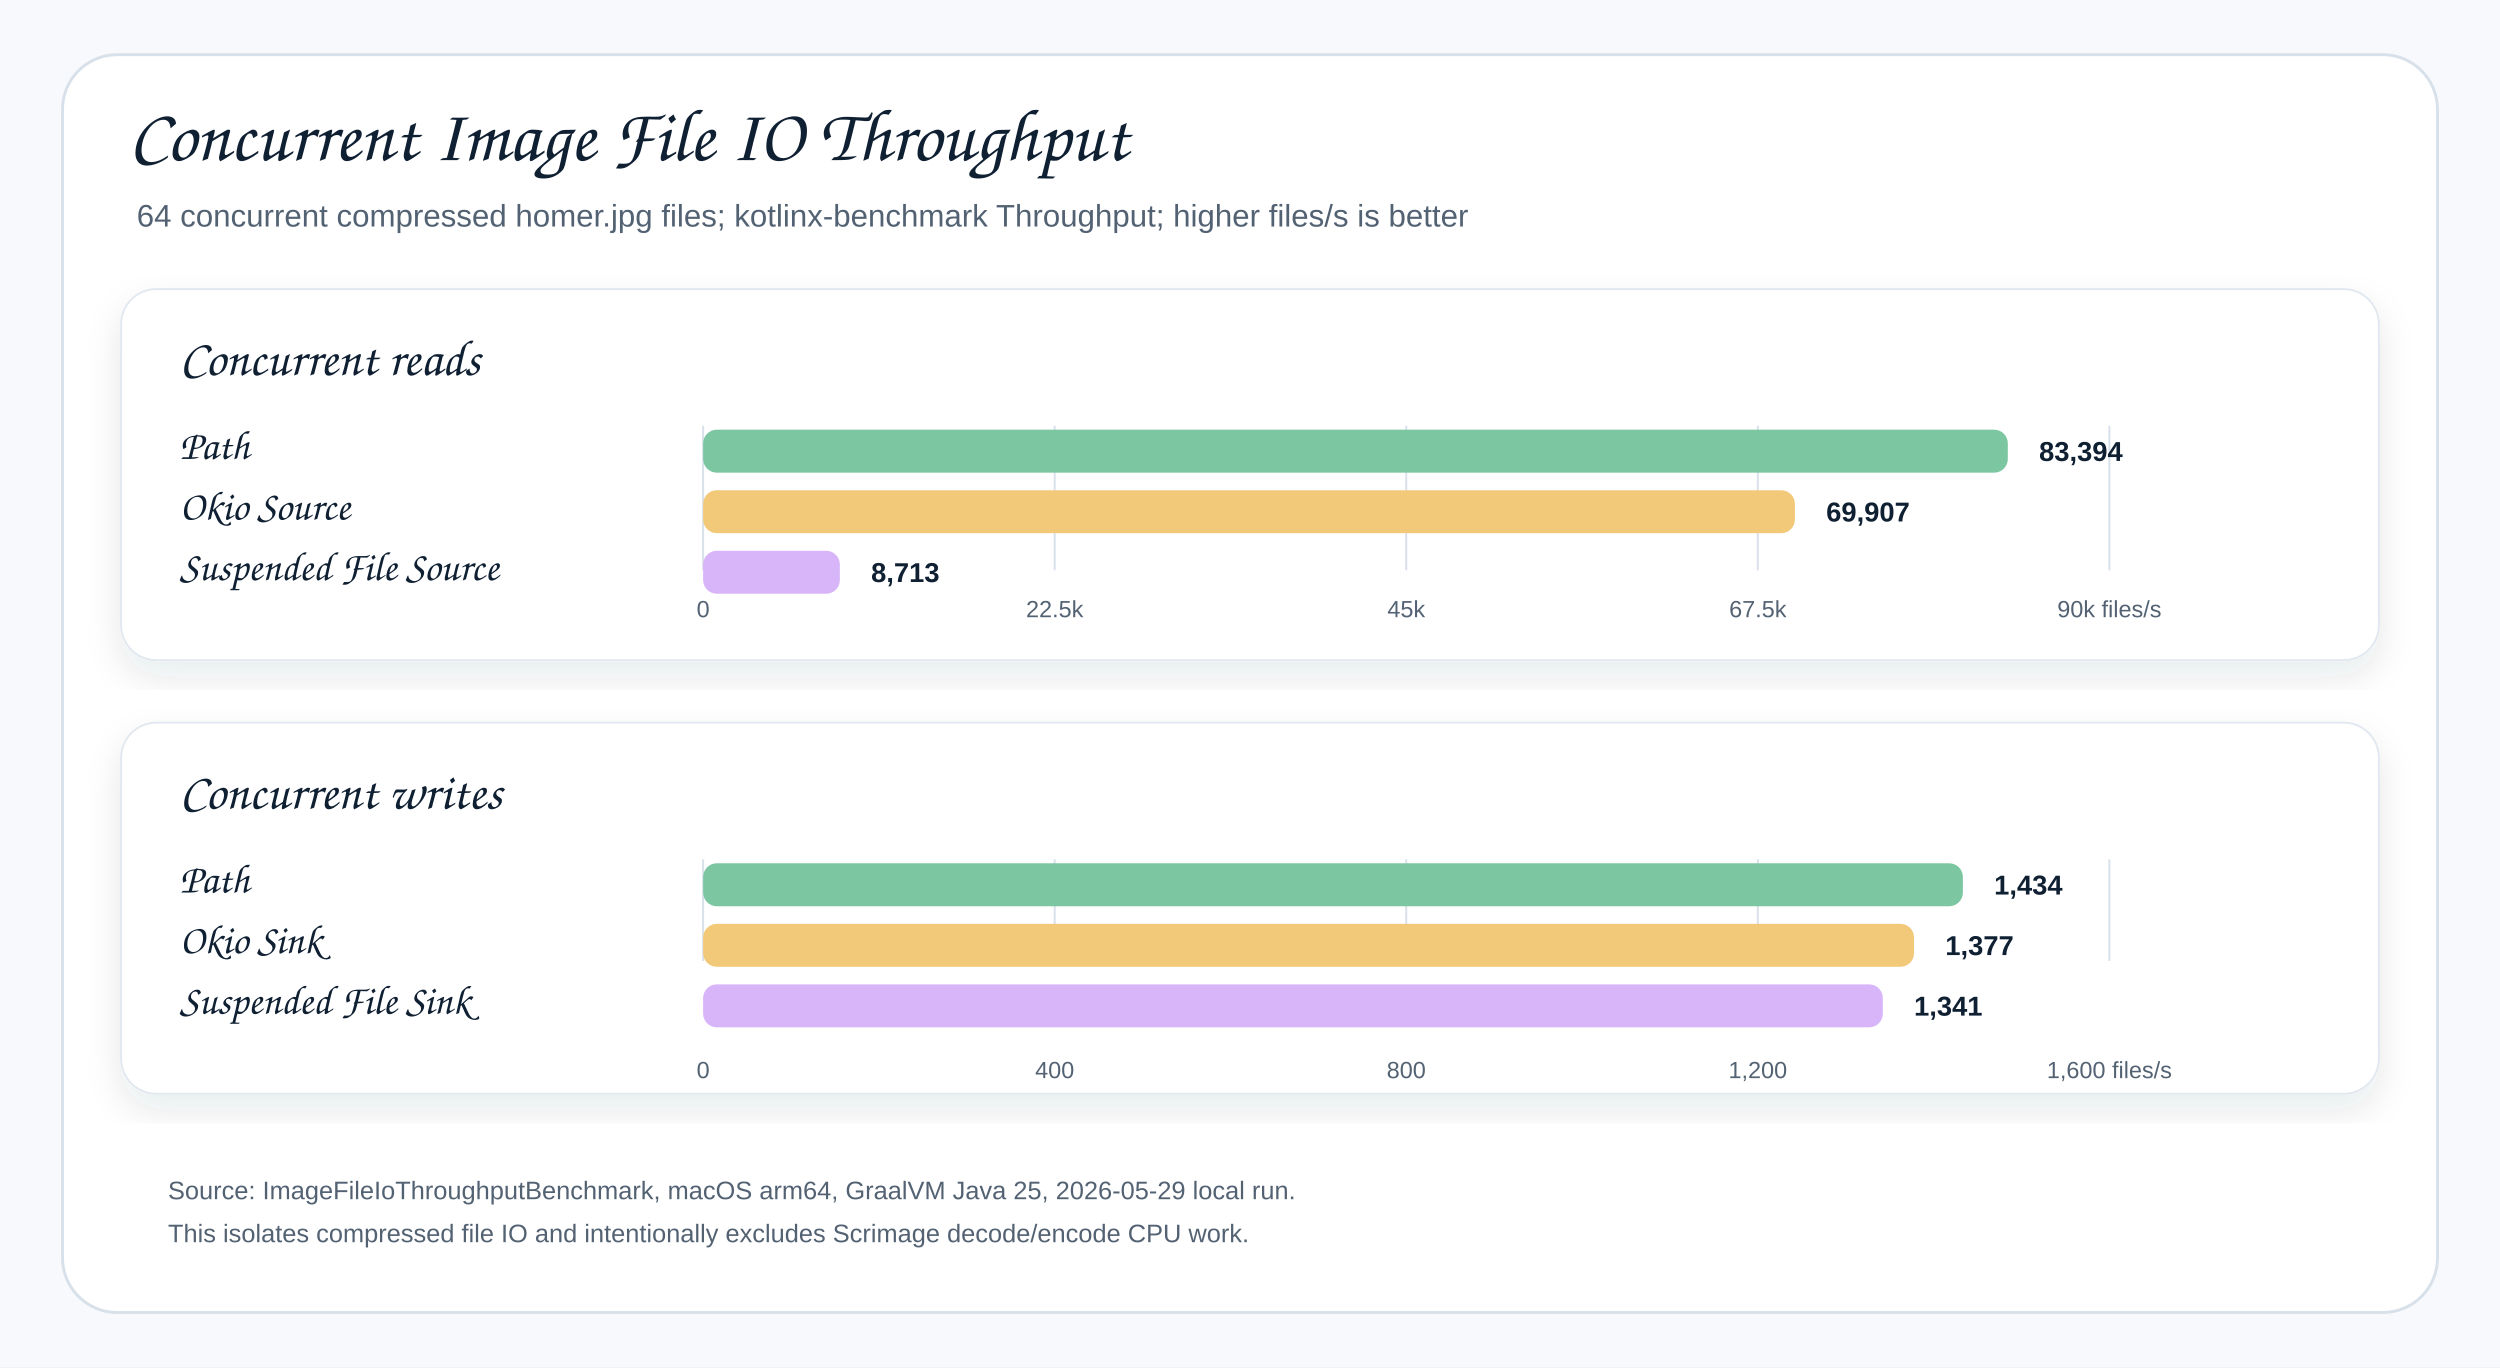
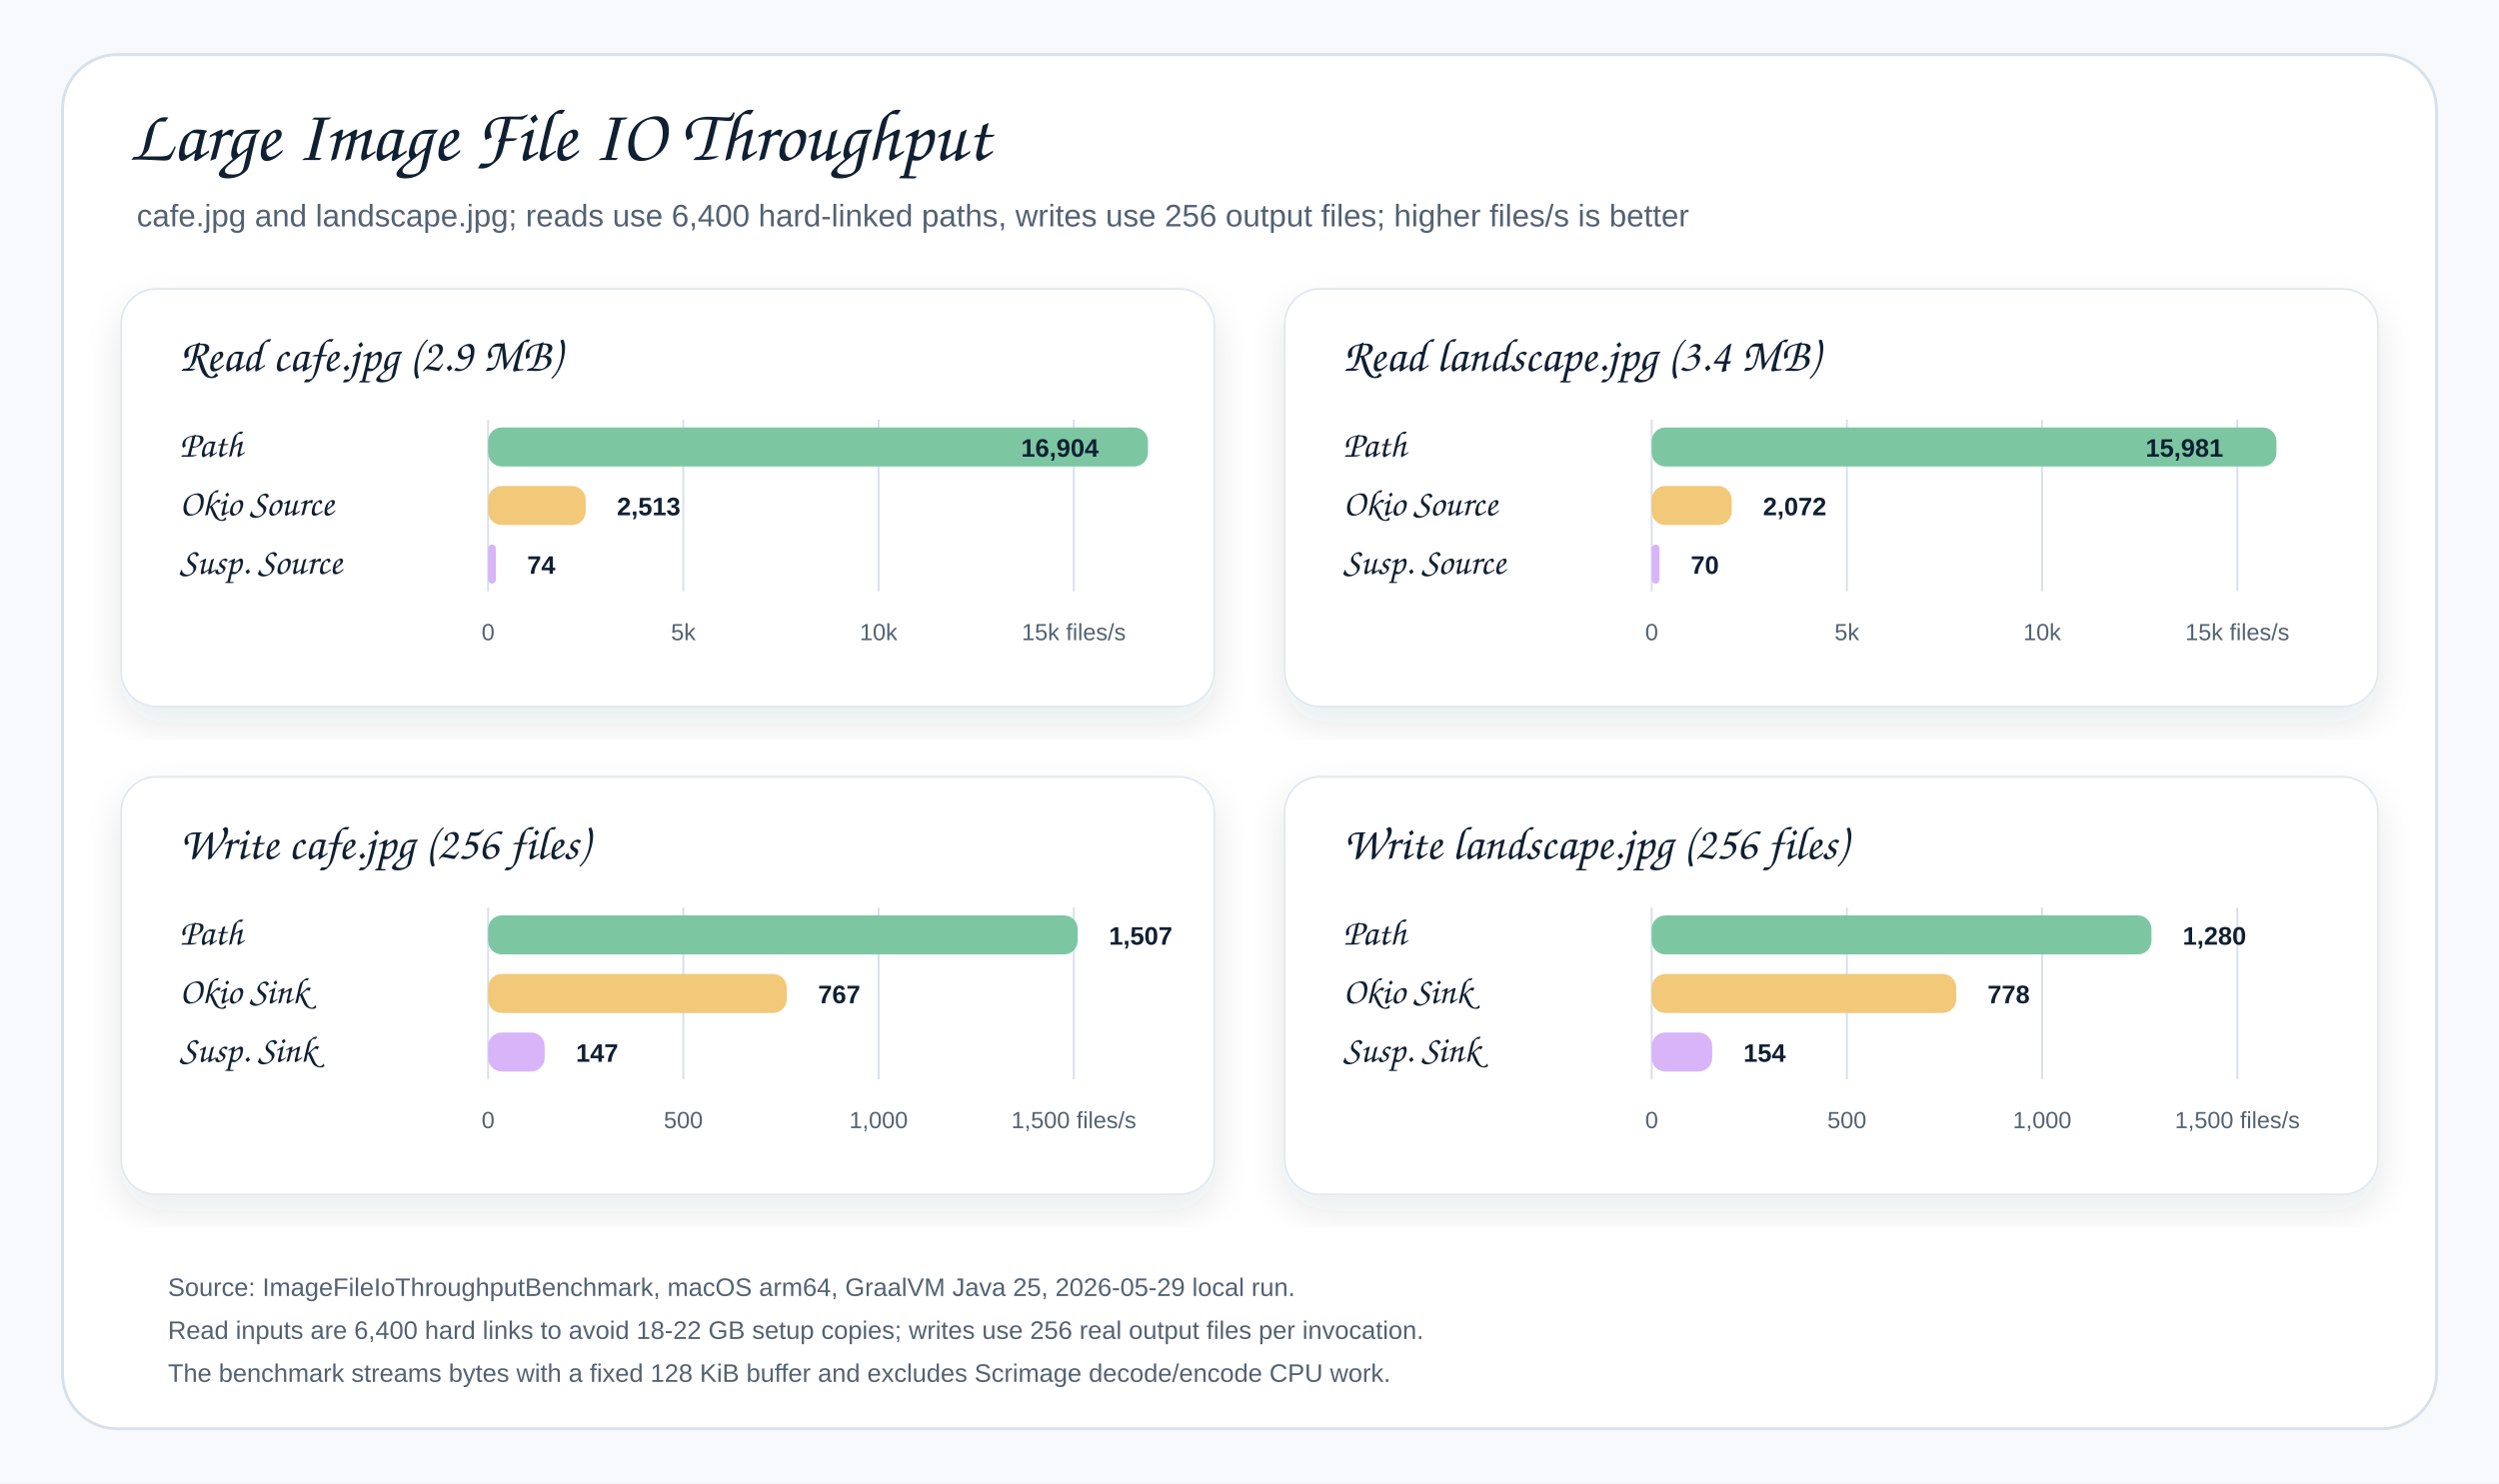
- <svg xmlns="http://www.w3.org/2000/svg" width="1280" height="700" viewBox="0 0 1280 700" role="img" aria-label="Image File IO Throughput Benchmark">
+ <svg xmlns="http://www.w3.org/2000/svg" width="1280" height="760" viewBox="0 0 1280 760" role="img" aria-label="Image File IO Throughput Benchmark">
  <defs>
    <filter id="shadow" x="-8%" y="-8%" width="116%" height="116%">
      <feDropShadow dx="0" dy="8" stdDeviation="9" flood-color="#1f2937" flood-opacity="0.10" />
    </filter>
    <style>
    .canvas{fill:#f7f9fc}.frame{fill:#fff;stroke:#d8e0ea;stroke-width:1.5}
    .title{font-family:"Architects Daughter","Comic Sans MS","Comic Sans",cursive;font-size:38px;font-weight:400;fill:#102033}
    .subtitle{font-family:"Comic Mono","Comic Sans MS","Comic Sans",Arial,sans-serif;font-size:16px;font-weight:400;fill:#536273}
-     .panel{filter:url(#shadow)}.panel-title{font-family:"Architects Daughter","Comic Sans MS","Comic Sans",cursive;font-size:26px;font-weight:400;fill:#102033}
-     .label{font-family:"Architects Daughter","Comic Sans MS","Comic Sans",cursive;font-size:21px;font-weight:400;fill:#102033}
+     .panel{filter:url(#shadow)}.panel-title{font-family:"Architects Daughter","Comic Sans MS","Comic Sans",cursive;font-size:24px;font-weight:400;fill:#102033}
+     .label{font-family:"Architects Daughter","Comic Sans MS","Comic Sans",cursive;font-size:19px;font-weight:400;fill:#102033}
    .axis{font-family:"Comic Mono","Comic Sans MS","Comic Sans",Arial,sans-serif;font-size:12px;font-weight:400;fill:#536273}
-     .value{font-family:"Comic Mono","Comic Sans MS","Comic Sans",Arial,sans-serif;font-size:14px;font-weight:700;fill:#102033}
+     .value{font-family:"Comic Mono","Comic Sans MS","Comic Sans",Arial,sans-serif;font-size:13px;font-weight:700;fill:#102033}
    .note{font-family:"Comic Mono","Comic Sans MS","Comic Sans",Arial,sans-serif;font-size:13px;font-weight:400;fill:#536273}
  </style>
  </defs>
-   <rect class="canvas" width="1280" height="700" />
-   <rect class="frame" x="32" y="28" width="1216" height="644" rx="28" />
-   <text class="title" x="66" y="82">Concurrent Image File IO Throughput</text>
-   <text class="subtitle" x="70" y="116">64 concurrent compressed homer.jpg files; kotlinx-benchmark Throughput; higher files/s is better</text>
-   <rect x="62" y="148" width="1156" height="190" rx="18" fill="#FFFFFF" stroke="#E2E8F0" class="panel" />
-   <text class="panel-title" x="92" y="192">Concurrent reads</text>
-   <line x1="360" y1="218" x2="360" y2="292" stroke="#D8E0EA" stroke-width="1" />
-   <line x1="540" y1="218" x2="540" y2="292" stroke="#D8E0EA" stroke-width="1" />
-   <line x1="720" y1="218" x2="720" y2="292" stroke="#D8E0EA" stroke-width="1" />
-   <line x1="900" y1="218" x2="900" y2="292" stroke="#D8E0EA" stroke-width="1" />
-   <line x1="1080" y1="218" x2="1080" y2="292" stroke="#D8E0EA" stroke-width="1" />
-   <text class="axis" x="360" y="316" text-anchor="middle">0</text>
-   <text class="axis" x="540" y="316" text-anchor="middle">22.5k</text>
-   <text class="axis" x="720" y="316" text-anchor="middle">45k</text>
-   <text class="axis" x="900" y="316" text-anchor="middle">67.5k</text>
-   <text class="axis" x="1080" y="316" text-anchor="middle">90k files/s</text>
-   <text class="label" x="92" y="235">Path</text>
-   <rect x="360" y="220" width="668" height="22" rx="7" fill="#7CC7A2" />
-   <text class="value" x="1044" y="236">83,394</text>
-   <text class="label" x="92" y="266">Okio Source</text>
-   <rect x="360" y="251" width="559" height="22" rx="7" fill="#F2C879" />
-   <text class="value" x="935" y="267">69,907</text>
-   <text class="label" x="92" y="297">Suspended File Source</text>
-   <rect x="360" y="282" width="70" height="22" rx="7" fill="#D8B4F8" />
-   <text class="value" x="446" y="298">8,713</text>
-   <rect x="62" y="370" width="1156" height="190" rx="18" fill="#FFFFFF" stroke="#E2E8F0" class="panel" />
-   <text class="panel-title" x="92" y="414">Concurrent writes</text>
-   <line x1="360" y1="440" x2="360" y2="492" stroke="#D8E0EA" stroke-width="1" />
-   <line x1="540" y1="440" x2="540" y2="492" stroke="#D8E0EA" stroke-width="1" />
-   <line x1="720" y1="440" x2="720" y2="492" stroke="#D8E0EA" stroke-width="1" />
-   <line x1="900" y1="440" x2="900" y2="492" stroke="#D8E0EA" stroke-width="1" />
-   <line x1="1080" y1="440" x2="1080" y2="492" stroke="#D8E0EA" stroke-width="1" />
-   <text class="axis" x="360" y="552" text-anchor="middle">0</text>
-   <text class="axis" x="540" y="552" text-anchor="middle">400</text>
-   <text class="axis" x="720" y="552" text-anchor="middle">800</text>
-   <text class="axis" x="900" y="552" text-anchor="middle">1,200</text>
-   <text class="axis" x="1080" y="552" text-anchor="middle">1,600 files/s</text>
-   <text class="label" x="92" y="457">Path</text>
-   <rect x="360" y="442" width="645" height="22" rx="7" fill="#7CC7A2" />
-   <text class="value" x="1021" y="458">1,434</text>
-   <text class="label" x="92" y="488">Okio Sink</text>
-   <rect x="360" y="473" width="620" height="22" rx="7" fill="#F2C879" />
-   <text class="value" x="996" y="489">1,377</text>
-   <text class="label" x="92" y="519">Suspended File Sink</text>
-   <rect x="360" y="504" width="604" height="22" rx="7" fill="#D8B4F8" />
-   <text class="value" x="980" y="520">1,341</text>
-   <text class="note" x="86" y="614">Source: ImageFileIoThroughputBenchmark, macOS arm64, GraalVM Java 25, 2026-05-29 local run.</text>
-   <text class="note" x="86" y="636">This isolates compressed file IO and intentionally excludes Scrimage decode/encode CPU work.</text>
+   <rect class="canvas" width="1280" height="760" />
+   <rect class="frame" x="32" y="28" width="1216" height="704" rx="28" />
+   <text class="title" x="66" y="82">Large Image File IO Throughput</text>
+   <text class="subtitle" x="70" y="116">cafe.jpg and landscape.jpg; reads use 6,400 hard-linked paths, writes use 256 output files; higher files/s is better</text>
+   <rect x="62" y="148" width="560" height="214" rx="18" fill="#FFFFFF" stroke="#E2E8F0" class="panel" />
+   <text class="panel-title" x="92" y="190">Read cafe.jpg (2.9 MB)</text>
+   <line x1="250" y1="215" x2="250" y2="303" stroke="#D8E0EA" stroke-width="1" />
+   <line x1="350" y1="215" x2="350" y2="303" stroke="#D8E0EA" stroke-width="1" />
+   <line x1="450" y1="215" x2="450" y2="303" stroke="#D8E0EA" stroke-width="1" />
+   <line x1="550" y1="215" x2="550" y2="303" stroke="#D8E0EA" stroke-width="1" />
+   <text class="axis" x="250" y="328" text-anchor="middle">0</text>
+   <text class="axis" x="350" y="328" text-anchor="middle">5k</text>
+   <text class="axis" x="450" y="328" text-anchor="middle">10k</text>
+   <text class="axis" x="550" y="328" text-anchor="middle">15k files/s</text>
+   <text class="label" x="92" y="234">Path</text>
+   <rect x="250" y="219" width="338" height="20" rx="7" fill="#7CC7A2" />
+   <text class="value" x="523" y="234">16,904</text>
+   <text class="label" x="92" y="264">Okio Source</text>
+   <rect x="250" y="249" width="50" height="20" rx="7" fill="#F2C879" />
+   <text class="value" x="316" y="264">2,513</text>
+   <text class="label" x="92" y="294">Susp. Source</text>
+   <rect x="250" y="279" width="4" height="20" rx="2" fill="#D8B4F8" />
+   <text class="value" x="270" y="294">74</text>
+   <rect x="658" y="148" width="560" height="214" rx="18" fill="#FFFFFF" stroke="#E2E8F0" class="panel" />
+   <text class="panel-title" x="688" y="190">Read landscape.jpg (3.4 MB)</text>
+   <line x1="846" y1="215" x2="846" y2="303" stroke="#D8E0EA" stroke-width="1" />
+   <line x1="946" y1="215" x2="946" y2="303" stroke="#D8E0EA" stroke-width="1" />
+   <line x1="1046" y1="215" x2="1046" y2="303" stroke="#D8E0EA" stroke-width="1" />
+   <line x1="1146" y1="215" x2="1146" y2="303" stroke="#D8E0EA" stroke-width="1" />
+   <text class="axis" x="846" y="328" text-anchor="middle">0</text>
+   <text class="axis" x="946" y="328" text-anchor="middle">5k</text>
+   <text class="axis" x="1046" y="328" text-anchor="middle">10k</text>
+   <text class="axis" x="1146" y="328" text-anchor="middle">15k files/s</text>
+   <text class="label" x="688" y="234">Path</text>
+   <rect x="846" y="219" width="320" height="20" rx="7" fill="#7CC7A2" />
+   <text class="value" x="1099" y="234">15,981</text>
+   <text class="label" x="688" y="264">Okio Source</text>
+   <rect x="846" y="249" width="41" height="20" rx="7" fill="#F2C879" />
+   <text class="value" x="903" y="264">2,072</text>
+   <text class="label" x="688" y="294">Susp. Source</text>
+   <rect x="846" y="279" width="4" height="20" rx="2" fill="#D8B4F8" />
+   <text class="value" x="866" y="294">70</text>
+   <rect x="62" y="398" width="560" height="214" rx="18" fill="#FFFFFF" stroke="#E2E8F0" class="panel" />
+   <text class="panel-title" x="92" y="440">Write cafe.jpg (256 files)</text>
+   <line x1="250" y1="465" x2="250" y2="553" stroke="#D8E0EA" stroke-width="1" />
+   <line x1="350" y1="465" x2="350" y2="553" stroke="#D8E0EA" stroke-width="1" />
+   <line x1="450" y1="465" x2="450" y2="553" stroke="#D8E0EA" stroke-width="1" />
+   <line x1="550" y1="465" x2="550" y2="553" stroke="#D8E0EA" stroke-width="1" />
+   <text class="axis" x="250" y="578" text-anchor="middle">0</text>
+   <text class="axis" x="350" y="578" text-anchor="middle">500</text>
+   <text class="axis" x="450" y="578" text-anchor="middle">1,000</text>
+   <text class="axis" x="550" y="578" text-anchor="middle">1,500 files/s</text>
+   <text class="label" x="92" y="484">Path</text>
+   <rect x="250" y="469" width="302" height="20" rx="7" fill="#7CC7A2" />
+   <text class="value" x="568" y="484">1,507</text>
+   <text class="label" x="92" y="514">Okio Sink</text>
+   <rect x="250" y="499" width="153" height="20" rx="7" fill="#F2C879" />
+   <text class="value" x="419" y="514">767</text>
+   <text class="label" x="92" y="544">Susp. Sink</text>
+   <rect x="250" y="529" width="29" height="20" rx="7" fill="#D8B4F8" />
+   <text class="value" x="295" y="544">147</text>
+   <rect x="658" y="398" width="560" height="214" rx="18" fill="#FFFFFF" stroke="#E2E8F0" class="panel" />
+   <text class="panel-title" x="688" y="440">Write landscape.jpg (256 files)</text>
+   <line x1="846" y1="465" x2="846" y2="553" stroke="#D8E0EA" stroke-width="1" />
+   <line x1="946" y1="465" x2="946" y2="553" stroke="#D8E0EA" stroke-width="1" />
+   <line x1="1046" y1="465" x2="1046" y2="553" stroke="#D8E0EA" stroke-width="1" />
+   <line x1="1146" y1="465" x2="1146" y2="553" stroke="#D8E0EA" stroke-width="1" />
+   <text class="axis" x="846" y="578" text-anchor="middle">0</text>
+   <text class="axis" x="946" y="578" text-anchor="middle">500</text>
+   <text class="axis" x="1046" y="578" text-anchor="middle">1,000</text>
+   <text class="axis" x="1146" y="578" text-anchor="middle">1,500 files/s</text>
+   <text class="label" x="688" y="484">Path</text>
+   <rect x="846" y="469" width="256" height="20" rx="7" fill="#7CC7A2" />
+   <text class="value" x="1118" y="484">1,280</text>
+   <text class="label" x="688" y="514">Okio Sink</text>
+   <rect x="846" y="499" width="156" height="20" rx="7" fill="#F2C879" />
+   <text class="value" x="1018" y="514">778</text>
+   <text class="label" x="688" y="544">Susp. Sink</text>
+   <rect x="846" y="529" width="31" height="20" rx="7" fill="#D8B4F8" />
+   <text class="value" x="893" y="544">154</text>
+   <text class="note" x="86" y="664">Source: ImageFileIoThroughputBenchmark, macOS arm64, GraalVM Java 25, 2026-05-29 local run.</text>
+   <text class="note" x="86" y="686">Read inputs are 6,400 hard links to avoid 18-22 GB setup copies; writes use 256 real output files per invocation.</text>
+   <text class="note" x="86" y="708">The benchmark streams bytes with a fixed 128 KiB buffer and excludes Scrimage decode/encode CPU work.</text>
</svg>
